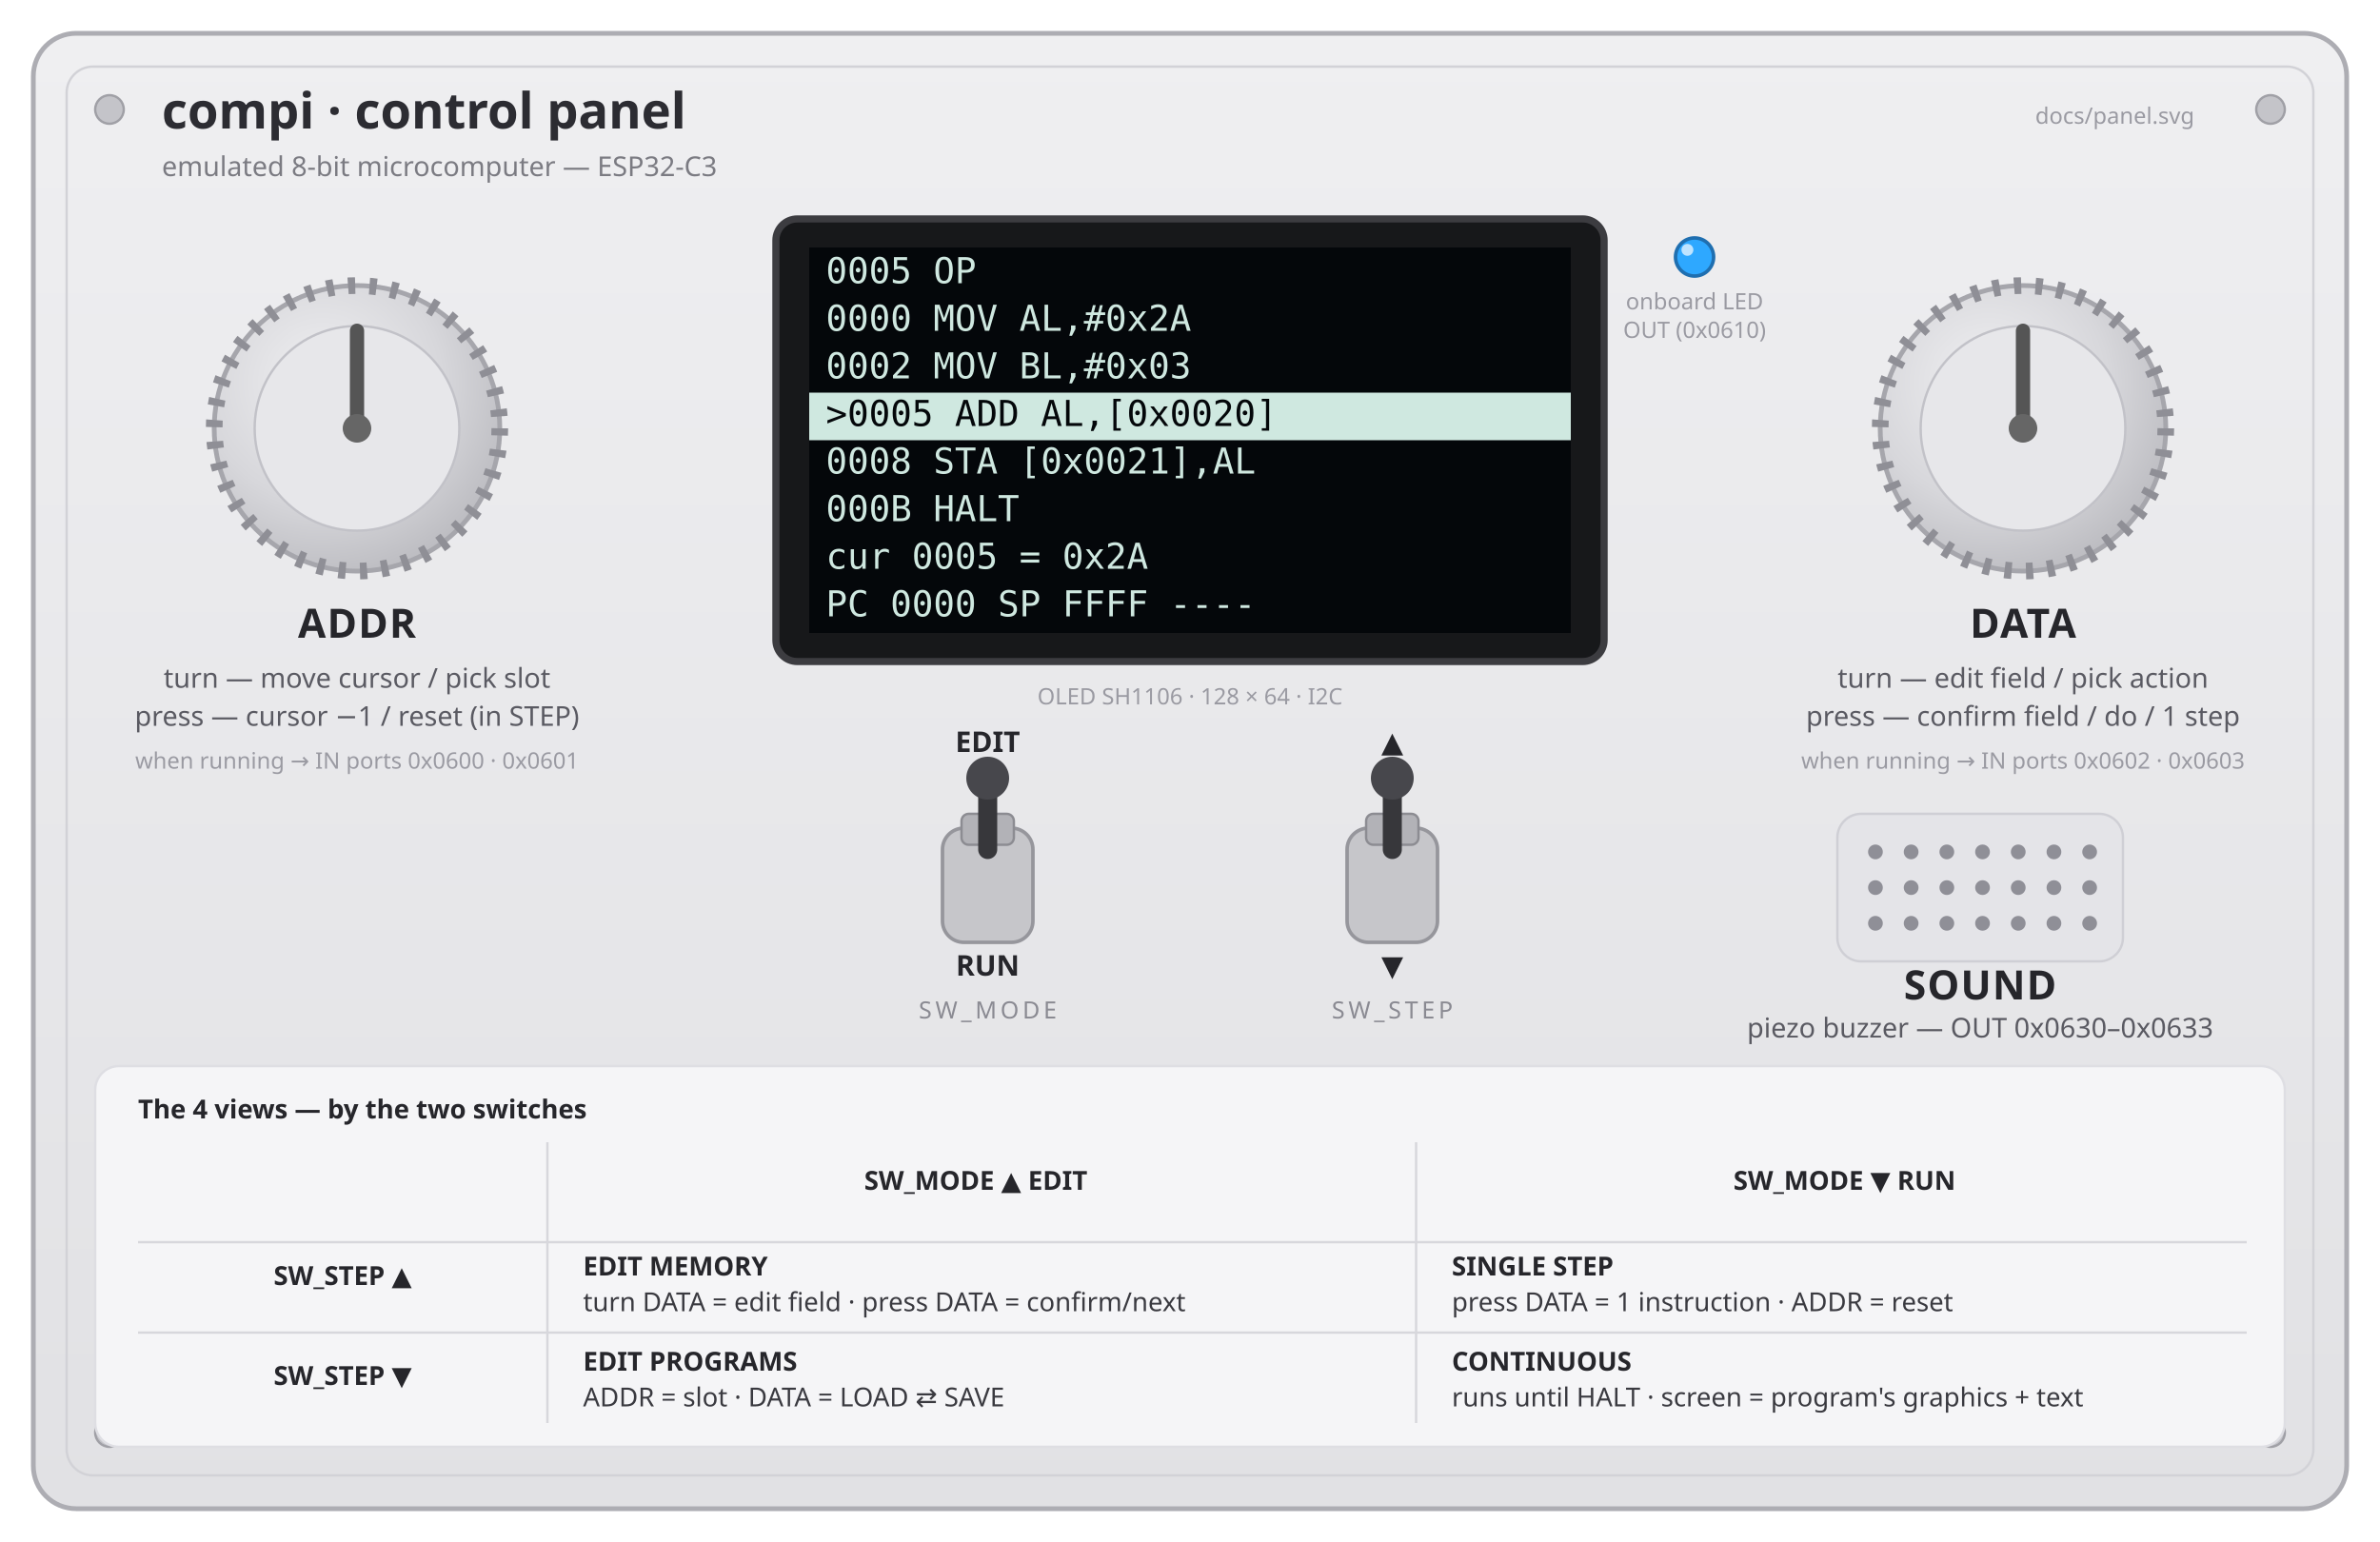
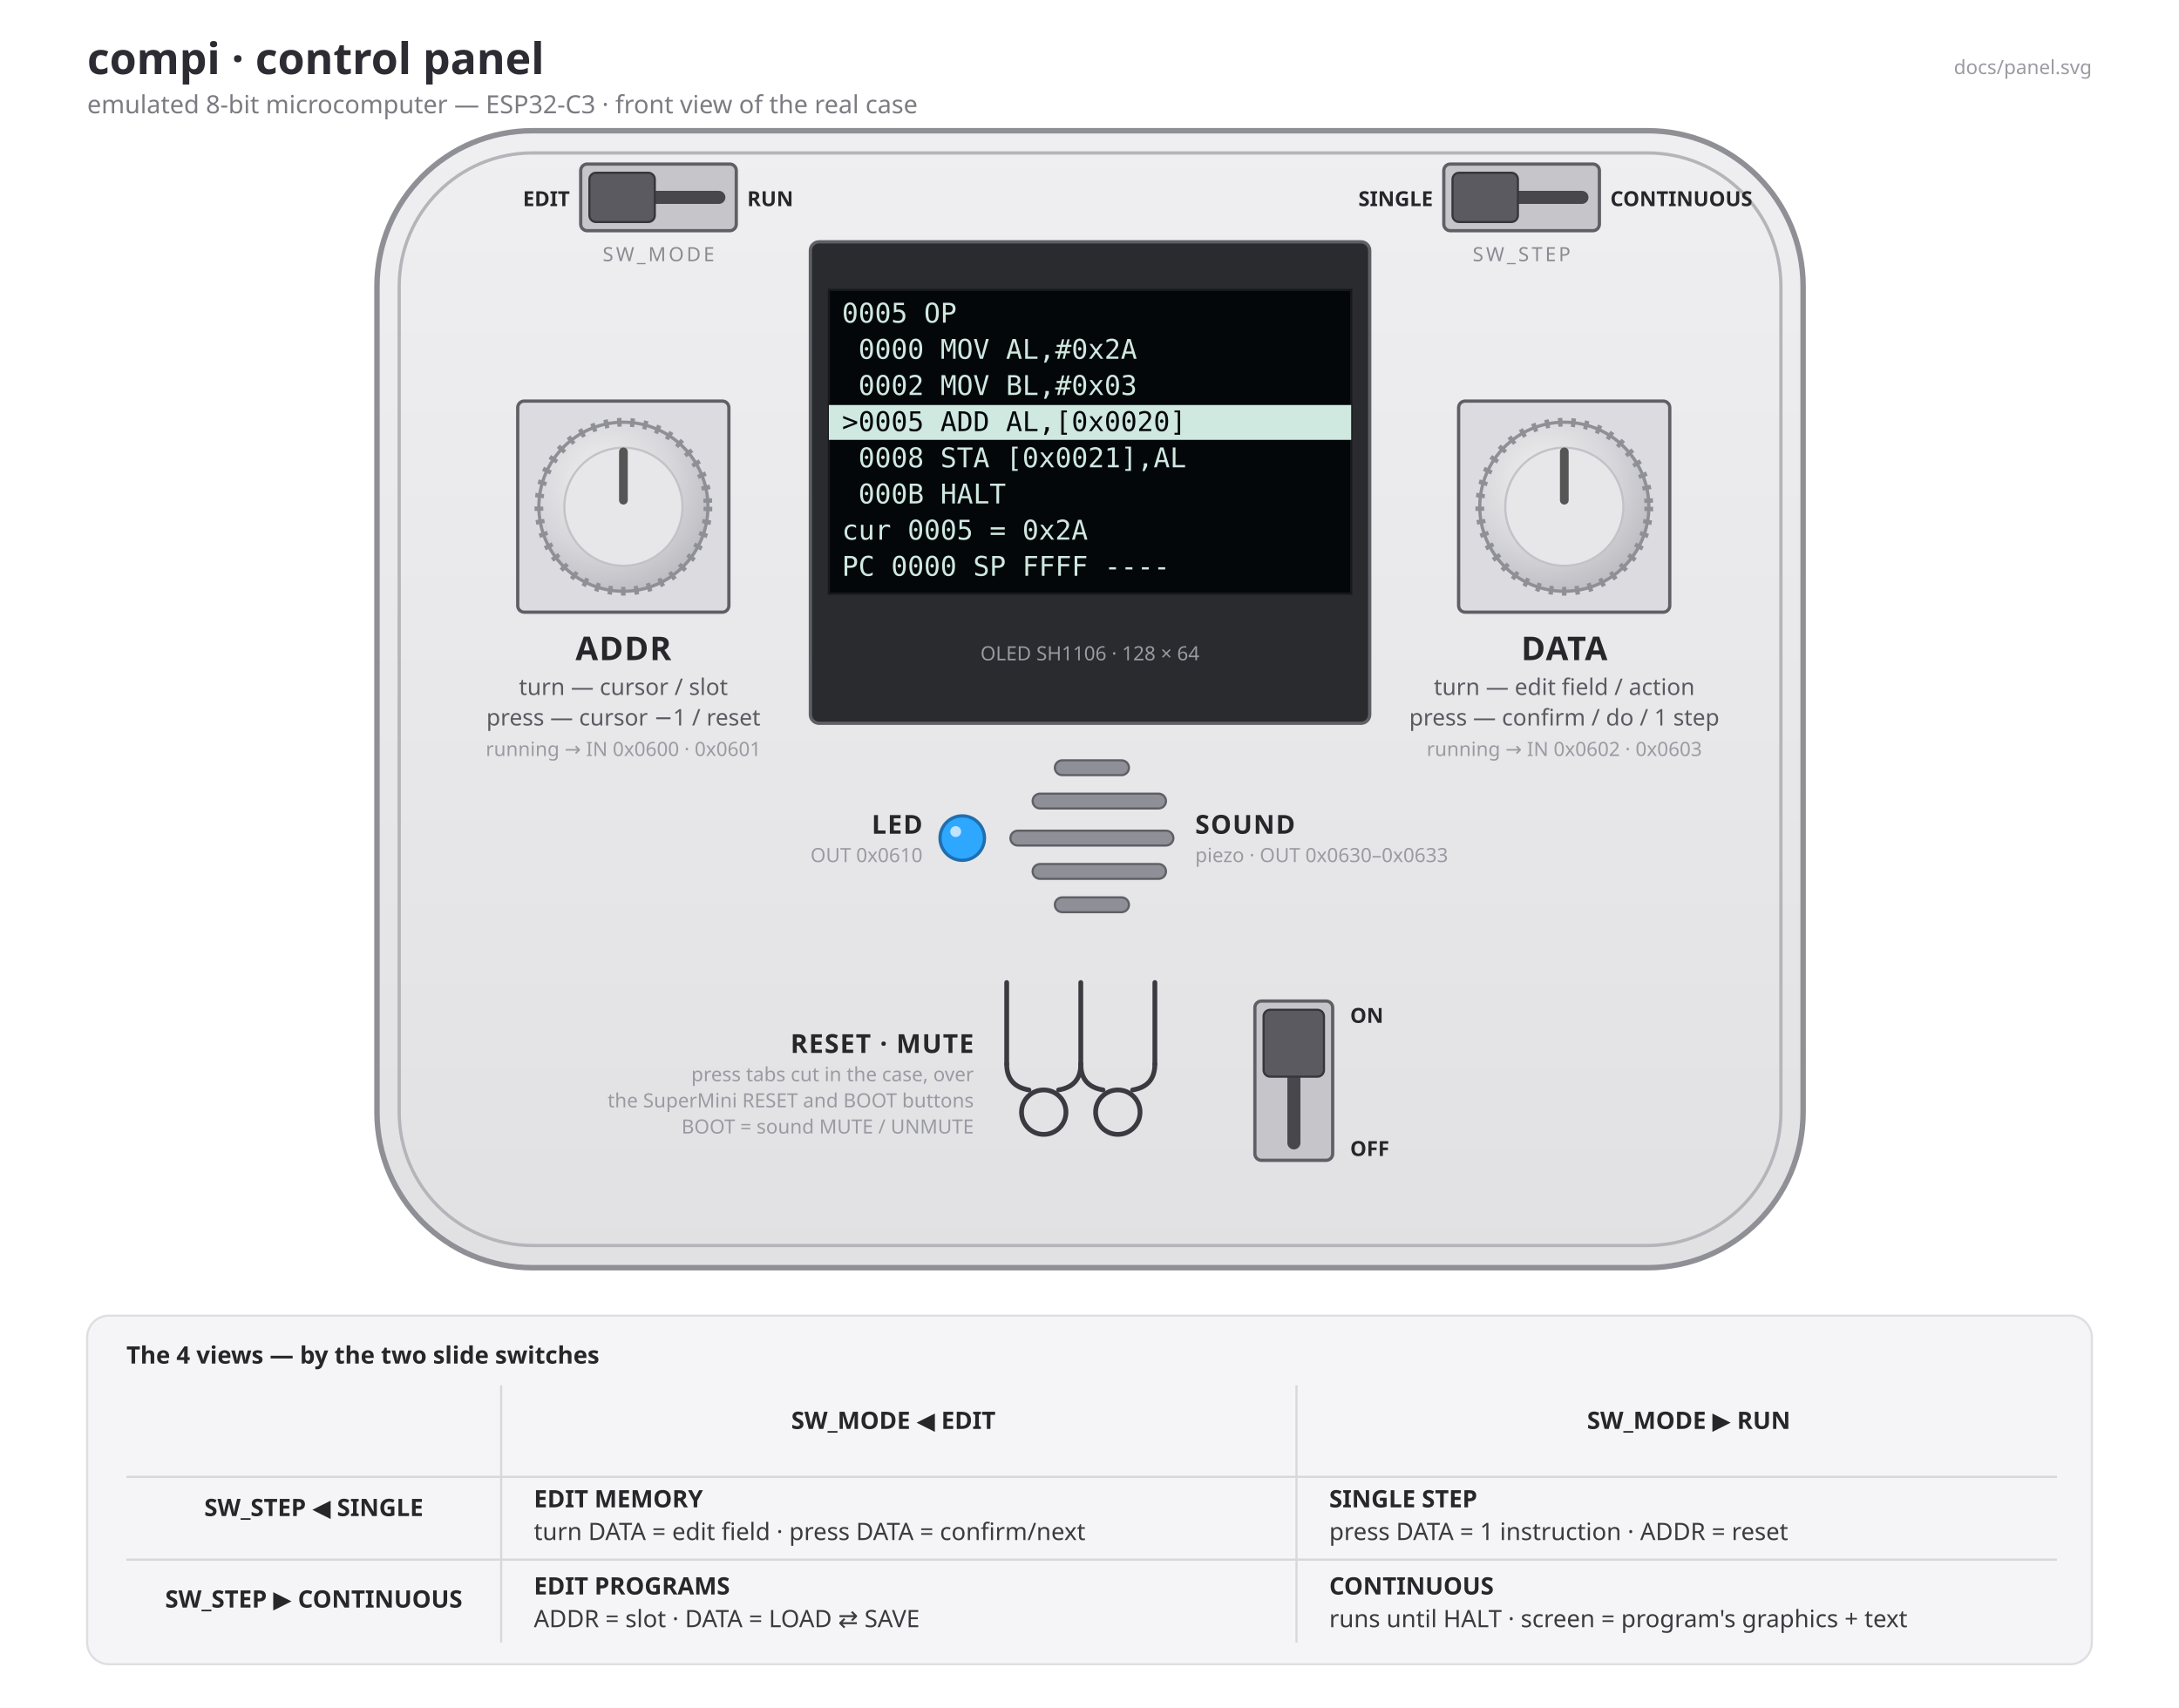
- <svg xmlns="http://www.w3.org/2000/svg" viewBox="0 0 1000 648" font-family="'Segoe UI',system-ui,sans-serif">
-   <rect x="0" y="0" width="1000" height="648" fill="#ffffff" />
+ <svg xmlns="http://www.w3.org/2000/svg" viewBox="0 0 1000 783.9" font-family="'Segoe UI',system-ui,sans-serif">
+   <rect x="0" y="0" width="1000" height="783.9" fill="#ffffff" />
  <defs>
    <radialGradient id="knob" cx="38%" cy="34%" r="72%">
      <stop offset="0%" stop-color="#f0f0f2" />
      <stop offset="58%" stop-color="#d7d7db" />
      <stop offset="100%" stop-color="#bababf" />
    </radialGradient>
    <linearGradient id="panelg" x1="0" y1="0" x2="0" y2="1">
      <stop offset="0%" stop-color="#efeff1" />
      <stop offset="100%" stop-color="#e1e1e4" />
    </linearGradient>
  </defs>
  <style>
-     .name  { font-size:17px; font-weight:700; fill:#26262b; letter-spacing:.5px; }
-     .act   { font-size:11.5px; fill:#5a5a62; }
-     .tiny  { font-size:9.5px;  fill:#9a9aa2; }
-     .state { font-size:12px; font-weight:600; fill:#26262b; }
-     .sw    { font-size:10px; fill:#8a8a92; letter-spacing:1.5px; }
-     .oledtxt { font-family:ui-monospace,Consolas,'DejaVu Sans Mono',monospace; font-size:15px; fill:#cfe8e0; }
+     .name  { font-size:15px; font-weight:700; fill:#26262b; letter-spacing:.5px; }
+     .act   { font-size:10.5px; fill:#5a5a62; }
+     .tiny  { font-size:9px;  fill:#9a9aa2; }
+     .state { font-size:9.5px; font-weight:700; fill:#26262b; }
+     .sw    { font-size:9px; fill:#8a8a92; letter-spacing:1.2px; }
+     .oledtxt { font-family:ui-monospace,Consolas,'DejaVu Sans Mono',monospace; font-size:12.5px; fill:#cfe8e0; white-space:pre; }
    .lg    { font-size:11px; fill:#3a3a40; }
    .lgh   { font-size:11px; font-weight:700; fill:#26262b; }
  </style>
-   <rect x="14" y="14" width="972" height="620" rx="18" fill="url(#panelg)" stroke="#adadb3" stroke-width="2" />
-   <rect x="28" y="28" width="944" height="592" rx="11" fill="none" stroke="#d2d2d7" />
-   <g fill="#c4c4c9" stroke="#a0a0a6">
-     <circle cx="46" cy="46" r="6" />
-     <circle cx="954" cy="46" r="6" />
-     <circle cx="46" cy="602" r="6" />
-     <circle cx="954" cy="602" r="6" />
+   <text x="40" y="34" font-size="20" font-weight="800" fill="#2c2c32">compi · control panel</text>
+   <text x="40" y="52" font-size="11.5" fill="#7b7b82">emulated 8-bit microcomputer — ESP32-C3 · front view of the real case</text>
+   <text x="960" y="34" text-anchor="end" class="tiny">docs/panel.svg</text>
+   <rect x="173.0" y="60.0" width="654.5" height="521.9" rx="71.4" fill="url(#panelg)" stroke="#8f8f96" stroke-width="2.5" />
+   <rect x="183.2" y="70.2" width="634.1" height="501.5" rx="61.2" fill="none" stroke="#b4b4ba" stroke-width="1.5" />
+   <rect x="266.5" y="75.3" width="71.4" height="30.6" rx="3" fill="#c6c6ca" stroke="#5f5f66" stroke-width="1.5" />
+   <rect x="271.5" y="87.6" width="61.4" height="6" rx="3" fill="#47474c" />
+   <rect x="270.5" y="79.3" width="30.0" height="22.6" rx="3" fill="#5a5a60" stroke="#37373b" />
+   <text x="261.5" y="94.6" text-anchor="end" class="state">EDIT</text>
+   <text x="342.9" y="94.6" class="state">RUN</text>
+   <text x="302.2" y="119.9" text-anchor="middle" class="sw">SW_MODE</text>
+   <rect x="662.6" y="75.3" width="71.4" height="30.6" rx="3" fill="#c6c6ca" stroke="#5f5f66" stroke-width="1.5" />
+   <rect x="667.6" y="87.6" width="61.4" height="6" rx="3" fill="#47474c" />
+   <rect x="666.6" y="79.3" width="30.0" height="22.6" rx="3" fill="#5a5a60" stroke="#37373b" />
+   <text x="657.6" y="94.6" text-anchor="end" class="state">SINGLE</text>
+   <text x="739.0" y="94.6" class="state">CONTINUOUS</text>
+   <text x="698.3" y="119.9" text-anchor="middle" class="sw">SW_STEP</text>
+   <rect x="237.6" y="184.1" width="96.9" height="96.9" rx="3" fill="#dcdce0" stroke="#5f5f66" stroke-width="1.5" />
+   <g transform="translate(286.1,232.6)">
+     <circle r="38.8" fill="url(#knob)" stroke="#8f8f96" stroke-width="1.5" />
+     <circle r="38.8" fill="none" stroke="#8f8f96" stroke-width="4" stroke-dasharray="2 4" />
+     <circle r="27.1" fill="#e7e7ea" stroke="#c2c2c8" />
+     <line x1="0" y1="-3" x2="0" y2="-25.2" stroke="#555" stroke-width="4" stroke-linecap="round" />
  </g>
-   <text x="68" y="54" font-size="21" font-weight="800" fill="#2c2c32">compi · control panel</text>
-   <text x="68" y="74" font-size="11.5" fill="#7b7b82">emulated 8-bit microcomputer — ESP32-C3</text>
-   <text x="922" y="52" text-anchor="end" class="tiny">docs/panel.svg</text>
-   <rect x="326" y="92" width="348" height="186" rx="9" fill="#17181a" stroke="#3c3c40" stroke-width="3" />
-   <rect x="340" y="104" width="320" height="162" fill="#04070a" />
-   <g class="oledtxt">
-     <text x="347" y="119">0005 OP</text>
-     <text x="347" y="139"> 0000 MOV AL,#0x2A</text>
-     <text x="347" y="159"> 0002 MOV BL,#0x03</text>
-     <rect x="340" y="165" width="320" height="20" fill="#cfe8e0" />
-     <text x="347" y="179" fill="#04070a">&gt;0005 ADD AL,[0x0020]</text>
-     <text x="347" y="199"> 0008 STA [0x0021],AL</text>
-     <text x="347" y="219"> 000B HALT</text>
-     <text x="347" y="239">cur 0005 = 0x2A</text>
-     <text x="347" y="259">PC 0000  SP FFFF ----</text>
+   <text x="286.1" y="303.0" text-anchor="middle" class="name">ADDR</text>
+   <text x="286.1" y="319.0" text-anchor="middle" class="act">turn — cursor / slot</text>
+   <text x="286.1" y="333.0" text-anchor="middle" class="act">press — cursor −1 / reset</text>
+   <text x="286.1" y="347.0" text-anchor="middle" class="tiny">running → IN 0x0600 · 0x0601</text>
+   <rect x="669.4" y="184.1" width="96.9" height="96.9" rx="3" fill="#dcdce0" stroke="#5f5f66" stroke-width="1.5" />
+   <g transform="translate(717.9,232.6)">
+     <circle r="38.8" fill="url(#knob)" stroke="#8f8f96" stroke-width="1.5" />
+     <circle r="38.8" fill="none" stroke="#8f8f96" stroke-width="4" stroke-dasharray="2 4" />
+     <circle r="27.1" fill="#e7e7ea" stroke="#c2c2c8" />
+     <line x1="0" y1="-3" x2="0" y2="-25.2" stroke="#555" stroke-width="4" stroke-linecap="round" />
  </g>
-   <text x="500" y="296" text-anchor="middle" class="tiny">OLED SH1106 · 128 × 64 · I2C</text>
-   <circle cx="712" cy="108" r="8" fill="#2ea8ff" stroke="#1f6fb0" stroke-width="1.5" />
-   <circle cx="709" cy="105" r="2.5" fill="#bfe4ff" />
-   <text x="712" y="130" text-anchor="middle" class="tiny">onboard LED</text>
-   <text x="712" y="142" text-anchor="middle" class="tiny">OUT (0x0610)</text>
-   <g transform="translate(150,180)">
-     <circle r="60" fill="url(#knob)" stroke="#a6a6ac" stroke-width="2" />
-     <circle r="60" fill="none" stroke="#8f8f96" stroke-width="7" stroke-dasharray="3 6" />
-     <circle r="43" fill="#e7e7ea" stroke="#c2c2c8" />
-     <line x1="0" y1="-4" x2="0" y2="-41" stroke="#555" stroke-width="6" stroke-linecap="round" />
-     <circle r="6" fill="#666" />
+   <text x="717.9" y="303.0" text-anchor="middle" class="name">DATA</text>
+   <text x="717.9" y="319.0" text-anchor="middle" class="act">turn — edit field / action</text>
+   <text x="717.9" y="333.0" text-anchor="middle" class="act">press — confirm / do / 1 step</text>
+   <text x="717.9" y="347.0" text-anchor="middle" class="tiny">running → IN 0x0602 · 0x0603</text>
+   <rect x="371.9" y="111.0" width="256.7" height="221.0" rx="4" fill="#2a2b2e" stroke="#5f5f66" stroke-width="1.5" />
+   <rect x="380.4" y="133.1" width="239.7" height="139.4" fill="#04070a" stroke="#17181a" />
+   <g class="oledtxt" xml:space="preserve">
+     <text x="386.4" y="148.1">0005 OP</text>
+     <text x="386.4" y="164.7"> 0000 MOV AL,#0x2A</text>
+     <text x="386.4" y="181.3"> 0002 MOV BL,#0x03</text>
+     <rect x="380.4" y="185.9" width="239.7" height="16" fill="#cfe8e0" />
+     <text x="386.4" y="197.9" fill="#04070a">&gt;0005 ADD AL,[0x0020]</text>
+     <text x="386.4" y="214.5"> 0008 STA [0x0021],AL</text>
+     <text x="386.4" y="231.1"> 000B HALT</text>
+     <text x="386.4" y="247.7">cur 0005 = 0x2A</text>
+     <text x="386.4" y="264.3">PC 0000 SP FFFF ----</text>
  </g>
-   <text x="150" y="268" text-anchor="middle" class="name">ADDR</text>
-   <text x="150" y="289" text-anchor="middle" class="act">turn — move cursor / pick slot</text>
-   <text x="150" y="305" text-anchor="middle" class="act">press — cursor −1  /  reset (in STEP)</text>
-   <text x="150" y="323" text-anchor="middle" class="tiny">when running → IN ports 0x0600 · 0x0601</text>
-   <g transform="translate(850,180)">
-     <circle r="60" fill="url(#knob)" stroke="#a6a6ac" stroke-width="2" />
-     <circle r="60" fill="none" stroke="#8f8f96" stroke-width="7" stroke-dasharray="3 6" />
-     <circle r="43" fill="#e7e7ea" stroke="#c2c2c8" />
-     <line x1="0" y1="-4" x2="0" y2="-41" stroke="#555" stroke-width="6" stroke-linecap="round" />
-     <circle r="6" fill="#666" />
+   <text x="500.2" y="303.1" text-anchor="middle" class="tiny" fill="#9a9aa2">OLED SH1106 · 128 × 64</text>
+   <circle cx="441.6" cy="384.7" r="10.2" fill="#2ea8ff" stroke="#1f6fb0" stroke-width="1.5" />
+   <circle cx="438.6" cy="381.7" r="2.5" fill="#bfe4ff" />
+   <text x="423.4" y="382.7" text-anchor="end" class="name" style="font-size:12px">LED</text>
+   <text x="423.4" y="395.7" text-anchor="end" class="tiny">OUT 0x0610</text>
+   <rect x="484.1" y="349.0" width="34.0" height="6.8" rx="3.4" fill="#8f8f97" stroke="#5f5f66" />
+   <rect x="473.9" y="364.3" width="61.2" height="6.8" rx="3.4" fill="#8f8f97" stroke="#5f5f66" />
+   <rect x="463.7" y="381.3" width="74.8" height="6.8" rx="3.4" fill="#8f8f97" stroke="#5f5f66" />
+   <rect x="473.9" y="396.6" width="61.2" height="6.8" rx="3.4" fill="#8f8f97" stroke="#5f5f66" />
+   <rect x="484.1" y="411.9" width="34.0" height="6.8" rx="3.4" fill="#8f8f97" stroke="#5f5f66" />
+   <text x="548.5" y="382.7" class="name" style="font-size:12px">SOUND</text>
+   <text x="548.5" y="395.7" class="tiny">piezo · OUT 0x0630–0x0633</text>
+   <text x="446.9" y="483.3" text-anchor="end" class="name" style="font-size:12px">RESET · MUTE</text>
+   <text x="446.9" y="496.3" text-anchor="end" class="tiny">press tabs cut in the case, over</text>
+   <text x="446.9" y="508.3" text-anchor="end" class="tiny">the SuperMini RESET and BOOT buttons</text>
+   <text x="446.9" y="520.3" text-anchor="end" class="tiny">BOOT = sound MUTE / UNMUTE</text>
+   <g fill="none" stroke="#3a3a40" stroke-width="2.2" stroke-linecap="round">
+     <line x1="462.0" y1="451.0" x2="462.0" y2="488.4" />
+     <line x1="496.0" y1="451.0" x2="496.0" y2="488.4" />
+     <line x1="530.0" y1="451.0" x2="530.0" y2="488.4" />
+     <path d="M462.0,488.4 Q462.0,498.6 472.2,500.3" />
+     <path d="M496.0,488.4 Q496.0,498.6 485.8,500.3" />
+     <path d="M496.0,488.4 Q496.0,498.6 506.2,500.3" />
+     <path d="M530.0,488.4 Q530.0,498.6 519.8,500.3" />
+     <circle cx="479.0" cy="510.5" r="10.2" />
+     <circle cx="513.0" cy="510.5" r="10.2" />
  </g>
-   <text x="850" y="268" text-anchor="middle" class="name">DATA</text>
-   <text x="850" y="289" text-anchor="middle" class="act">turn — edit field / pick action</text>
-   <text x="850" y="305" text-anchor="middle" class="act">press — confirm field  /  do  /  1 step</text>
-   <text x="850" y="323" text-anchor="middle" class="tiny">when running → IN ports 0x0602 · 0x0603</text>
-   <g>
-     <text x="415" y="316" text-anchor="middle" class="state">EDIT</text>
-     <g transform="translate(415,372)">
-       <rect x="-19" y="-24" width="38" height="48" rx="9" fill="#c6c6ca" stroke="#96969c" stroke-width="1.5" />
-       <rect x="-11" y="-30" width="22" height="13" rx="3" fill="#b2b2b7" stroke="#8c8c92" />
-       <line x1="0" y1="-15" x2="0" y2="-45" stroke="#37373b" stroke-width="8" stroke-linecap="round" />
-       <circle cx="0" cy="-45" r="9" fill="#47474c" />
-     </g>
-     <text x="415" y="410" text-anchor="middle" class="state">RUN</text>
-     <text x="415" y="428" text-anchor="middle" class="sw">SW_MODE</text>
-   </g>
-   <g>
-     <text x="585" y="316" text-anchor="middle" class="state">▲</text>
-     <g transform="translate(585,372)">
-       <rect x="-19" y="-24" width="38" height="48" rx="9" fill="#c6c6ca" stroke="#96969c" stroke-width="1.5" />
-       <rect x="-11" y="-30" width="22" height="13" rx="3" fill="#b2b2b7" stroke="#8c8c92" />
-       <line x1="0" y1="-15" x2="0" y2="-45" stroke="#37373b" stroke-width="8" stroke-linecap="round" />
-       <circle cx="0" cy="-45" r="9" fill="#47474c" />
-     </g>
-     <text x="585" y="410" text-anchor="middle" class="state">▼</text>
-     <text x="585" y="428" text-anchor="middle" class="sw">SW_STEP</text>
-   </g>
-   <g>
-     <rect x="772" y="342" width="120" height="62" rx="10" fill="#e4e4e8" stroke="#cfcfd5" />
-     <g fill="#8f8f97">
-       <circle cx="788" cy="358" r="3.1" />
-       <circle cx="803" cy="358" r="3.1" />
-       <circle cx="818" cy="358" r="3.1" />
-       <circle cx="833" cy="358" r="3.1" />
-       <circle cx="848" cy="358" r="3.1" />
-       <circle cx="863" cy="358" r="3.1" />
-       <circle cx="878" cy="358" r="3.1" />
-       <circle cx="788" cy="373" r="3.1" />
-       <circle cx="803" cy="373" r="3.1" />
-       <circle cx="818" cy="373" r="3.1" />
-       <circle cx="833" cy="373" r="3.1" />
-       <circle cx="848" cy="373" r="3.1" />
-       <circle cx="863" cy="373" r="3.1" />
-       <circle cx="878" cy="373" r="3.1" />
-       <circle cx="788" cy="388" r="3.1" />
-       <circle cx="803" cy="388" r="3.1" />
-       <circle cx="818" cy="388" r="3.1" />
-       <circle cx="833" cy="388" r="3.1" />
-       <circle cx="848" cy="388" r="3.1" />
-       <circle cx="863" cy="388" r="3.1" />
-       <circle cx="878" cy="388" r="3.1" />
-     </g>
-     <text x="832" y="420" text-anchor="middle" class="name">SOUND</text>
-     <text x="832" y="436" text-anchor="middle" class="act">piezo buzzer — OUT 0x0630–0x0633</text>
-   </g>
-   <rect x="40" y="448" width="920" height="160" rx="10" fill="#f5f5f7" stroke="#dedee3" />
-   <text x="58" y="470" class="lgh">The 4 views — by the two switches</text>
-   <line x1="230" y1="480" x2="230" y2="598" stroke="#d7d7dc" />
-   <line x1="595" y1="480" x2="595" y2="598" stroke="#d7d7dc" />
-   <line x1="58" y1="522" x2="944" y2="522" stroke="#d7d7dc" />
-   <line x1="58" y1="560" x2="944" y2="560" stroke="#d7d7dc" />
-   <text x="410" y="500" text-anchor="middle" class="lgh">SW_MODE ▲  EDIT</text>
-   <text x="775" y="500" text-anchor="middle" class="lgh">SW_MODE ▼  RUN</text>
-   <text x="144" y="540" text-anchor="middle" class="lgh">SW_STEP ▲</text>
-   <text x="144" y="582" text-anchor="middle" class="lgh">SW_STEP ▼</text>
-   <text x="245" y="536" class="lgh">EDIT MEMORY</text>
-   <text x="245" y="551" class="lg">turn DATA = edit field · press DATA = confirm/next</text>
-   <text x="245" y="576" class="lgh">EDIT PROGRAMS</text>
-   <text x="245" y="591" class="lg">ADDR = slot · DATA = LOAD ⇄ SAVE</text>
-   <text x="610" y="536" class="lgh">SINGLE STEP</text>
-   <text x="610" y="551" class="lg">press DATA = 1 instruction · ADDR = reset</text>
-   <text x="610" y="576" class="lgh">CONTINUOUS</text>
-   <text x="610" y="591" class="lg">runs until HALT · screen = program's graphics + text</text>
+   <rect x="575.9" y="459.5" width="35.7" height="73.1" rx="3" fill="#c6c6ca" stroke="#5f5f66" stroke-width="1.5" />
+   <rect x="590.8" y="464.5" width="6" height="63.1" rx="3" fill="#47474c" />
+   <rect x="579.9" y="463.5" width="27.7" height="30.7" rx="3" fill="#5a5a60" stroke="#37373b" />
+   <text x="619.6" y="469.5" class="state">ON</text>
+   <text x="619.6" y="530.6" class="state">OFF</text>
+   <rect x="40" y="603.9" width="920" height="160" rx="10" fill="#f5f5f7" stroke="#dedee3" />
+   <text x="58" y="625.9" class="lgh">The 4 views — by the two slide switches</text>
+   <line x1="230" y1="635.9" x2="230" y2="753.9" stroke="#d7d7dc" />
+   <line x1="595" y1="635.9" x2="595" y2="753.9" stroke="#d7d7dc" />
+   <line x1="58" y1="677.9" x2="944" y2="677.9" stroke="#d7d7dc" />
+   <line x1="58" y1="715.9" x2="944" y2="715.9" stroke="#d7d7dc" />
+   <text x="410" y="655.9" text-anchor="middle" class="lgh">SW_MODE ◀ EDIT</text>
+   <text x="775" y="655.9" text-anchor="middle" class="lgh">SW_MODE ▶ RUN</text>
+   <text x="144" y="695.9" text-anchor="middle" class="lgh">SW_STEP ◀ SINGLE</text>
+   <text x="144" y="737.9" text-anchor="middle" class="lgh">SW_STEP ▶ CONTINUOUS</text>
+   <text x="245" y="691.9" class="lgh">EDIT MEMORY</text>
+   <text x="245" y="706.9" class="lg">turn DATA = edit field · press DATA = confirm/next</text>
+   <text x="245" y="731.9" class="lgh">EDIT PROGRAMS</text>
+   <text x="245" y="746.9" class="lg">ADDR = slot · DATA = LOAD ⇄ SAVE</text>
+   <text x="610" y="691.9" class="lgh">SINGLE STEP</text>
+   <text x="610" y="706.9" class="lg">press DATA = 1 instruction · ADDR = reset</text>
+   <text x="610" y="731.9" class="lgh">CONTINUOUS</text>
+   <text x="610" y="746.9" class="lg">runs until HALT · screen = program's graphics + text</text>
</svg>
